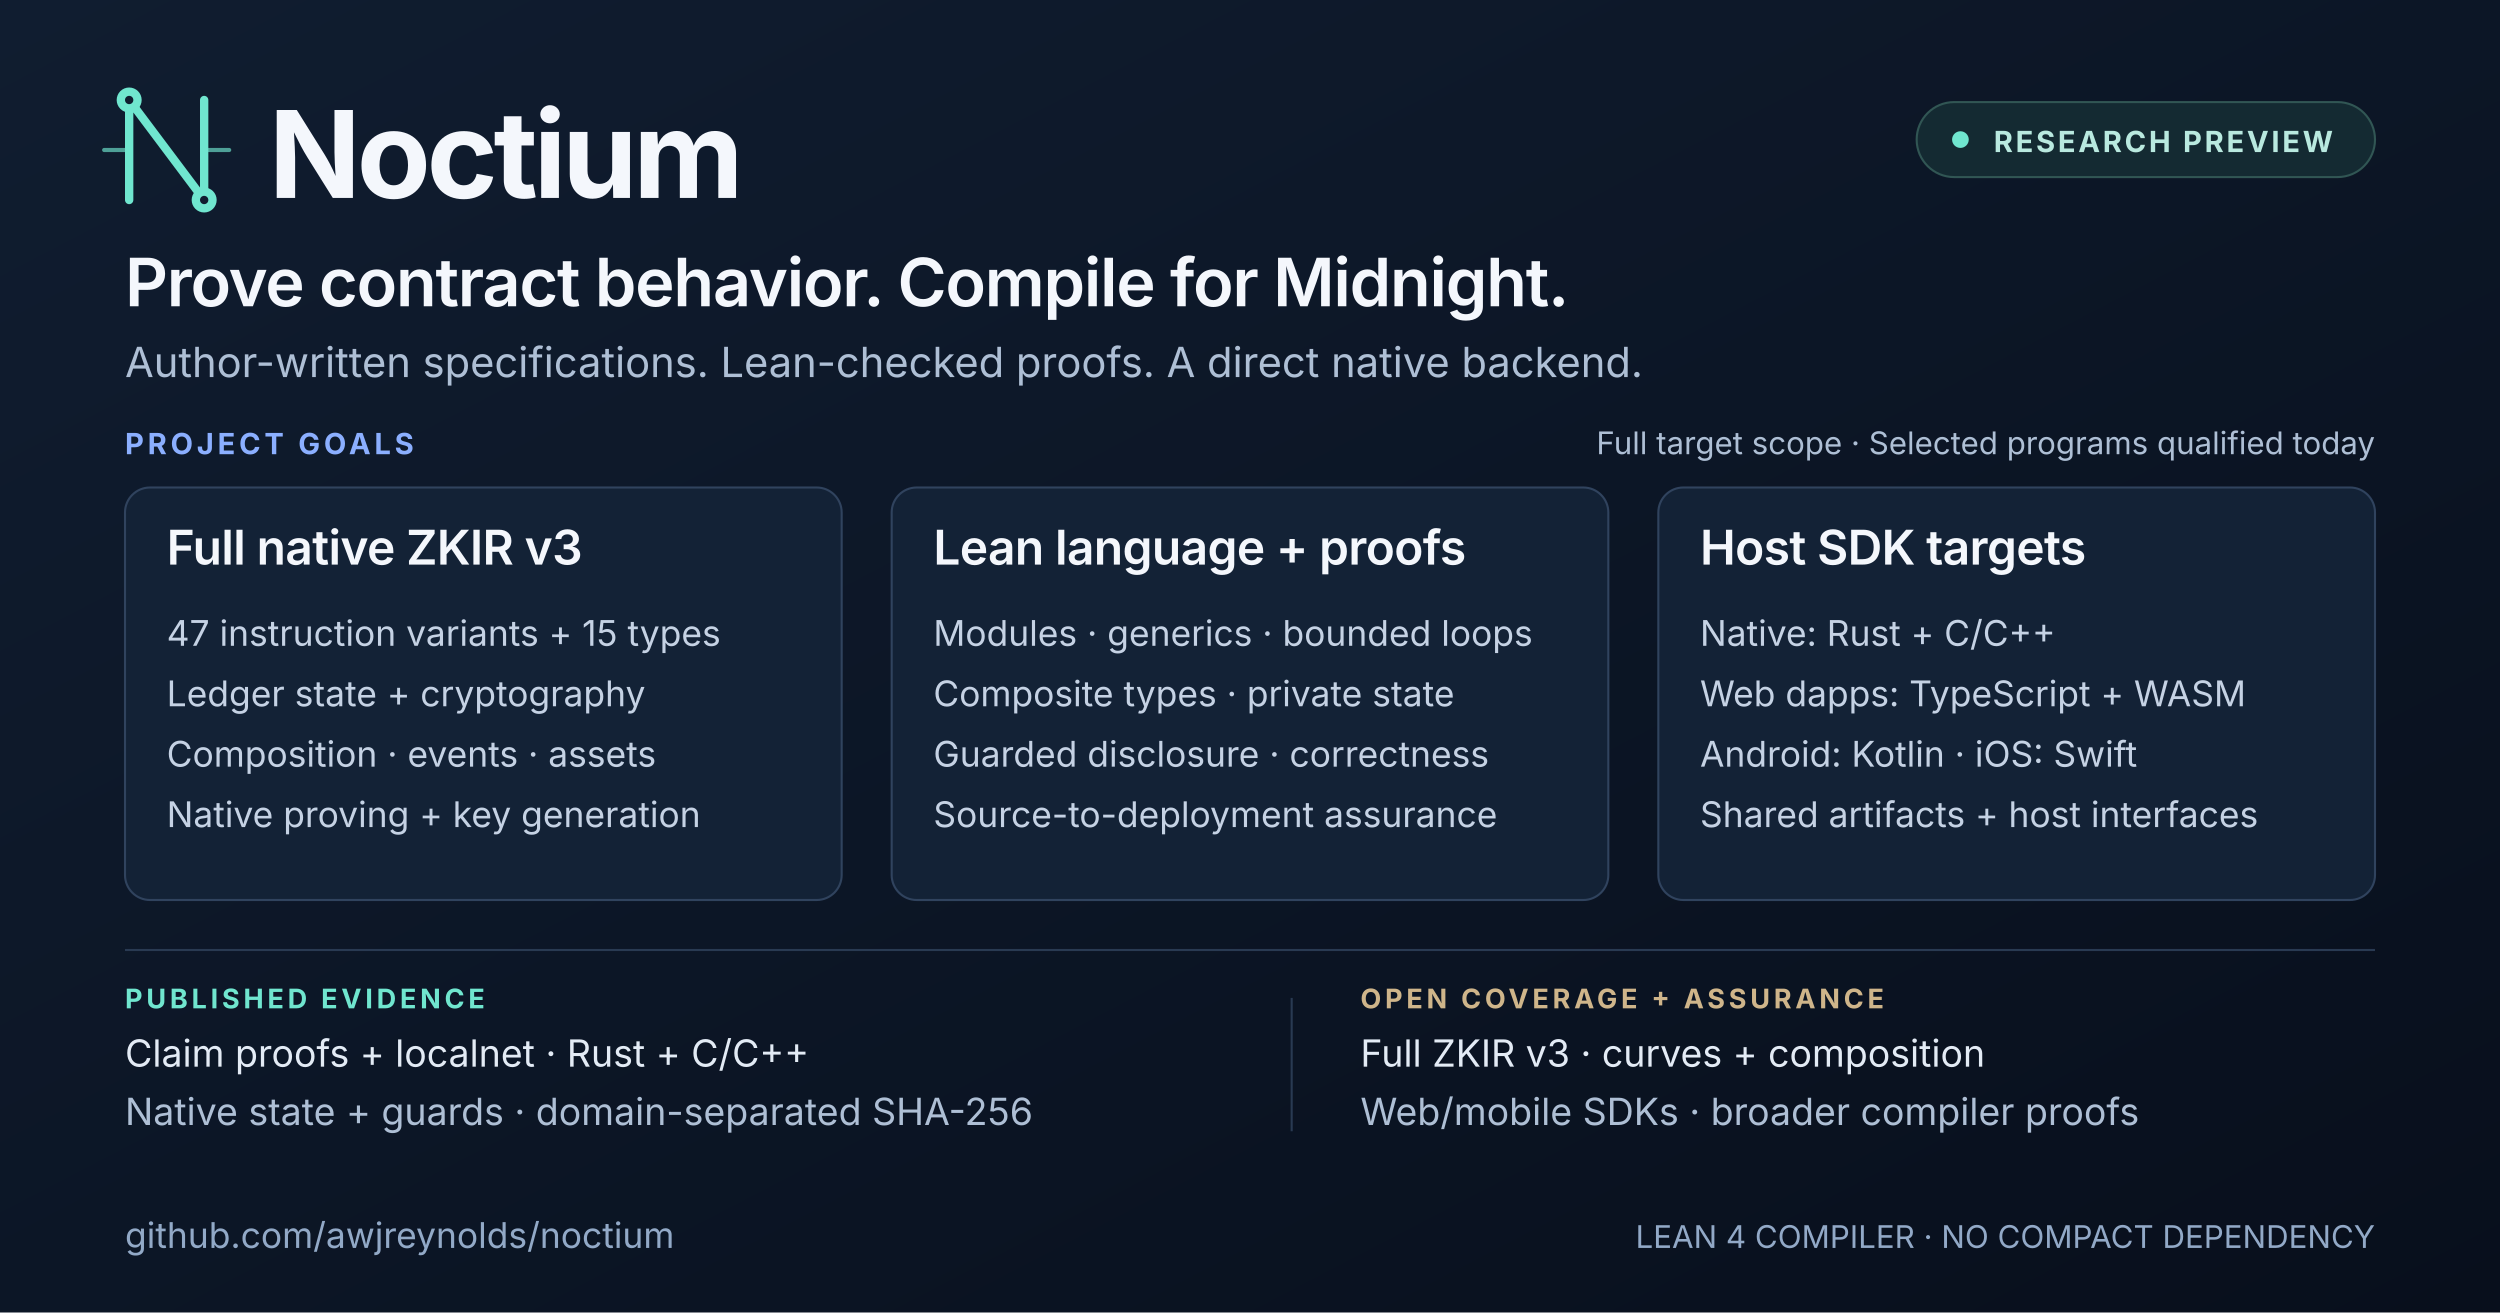
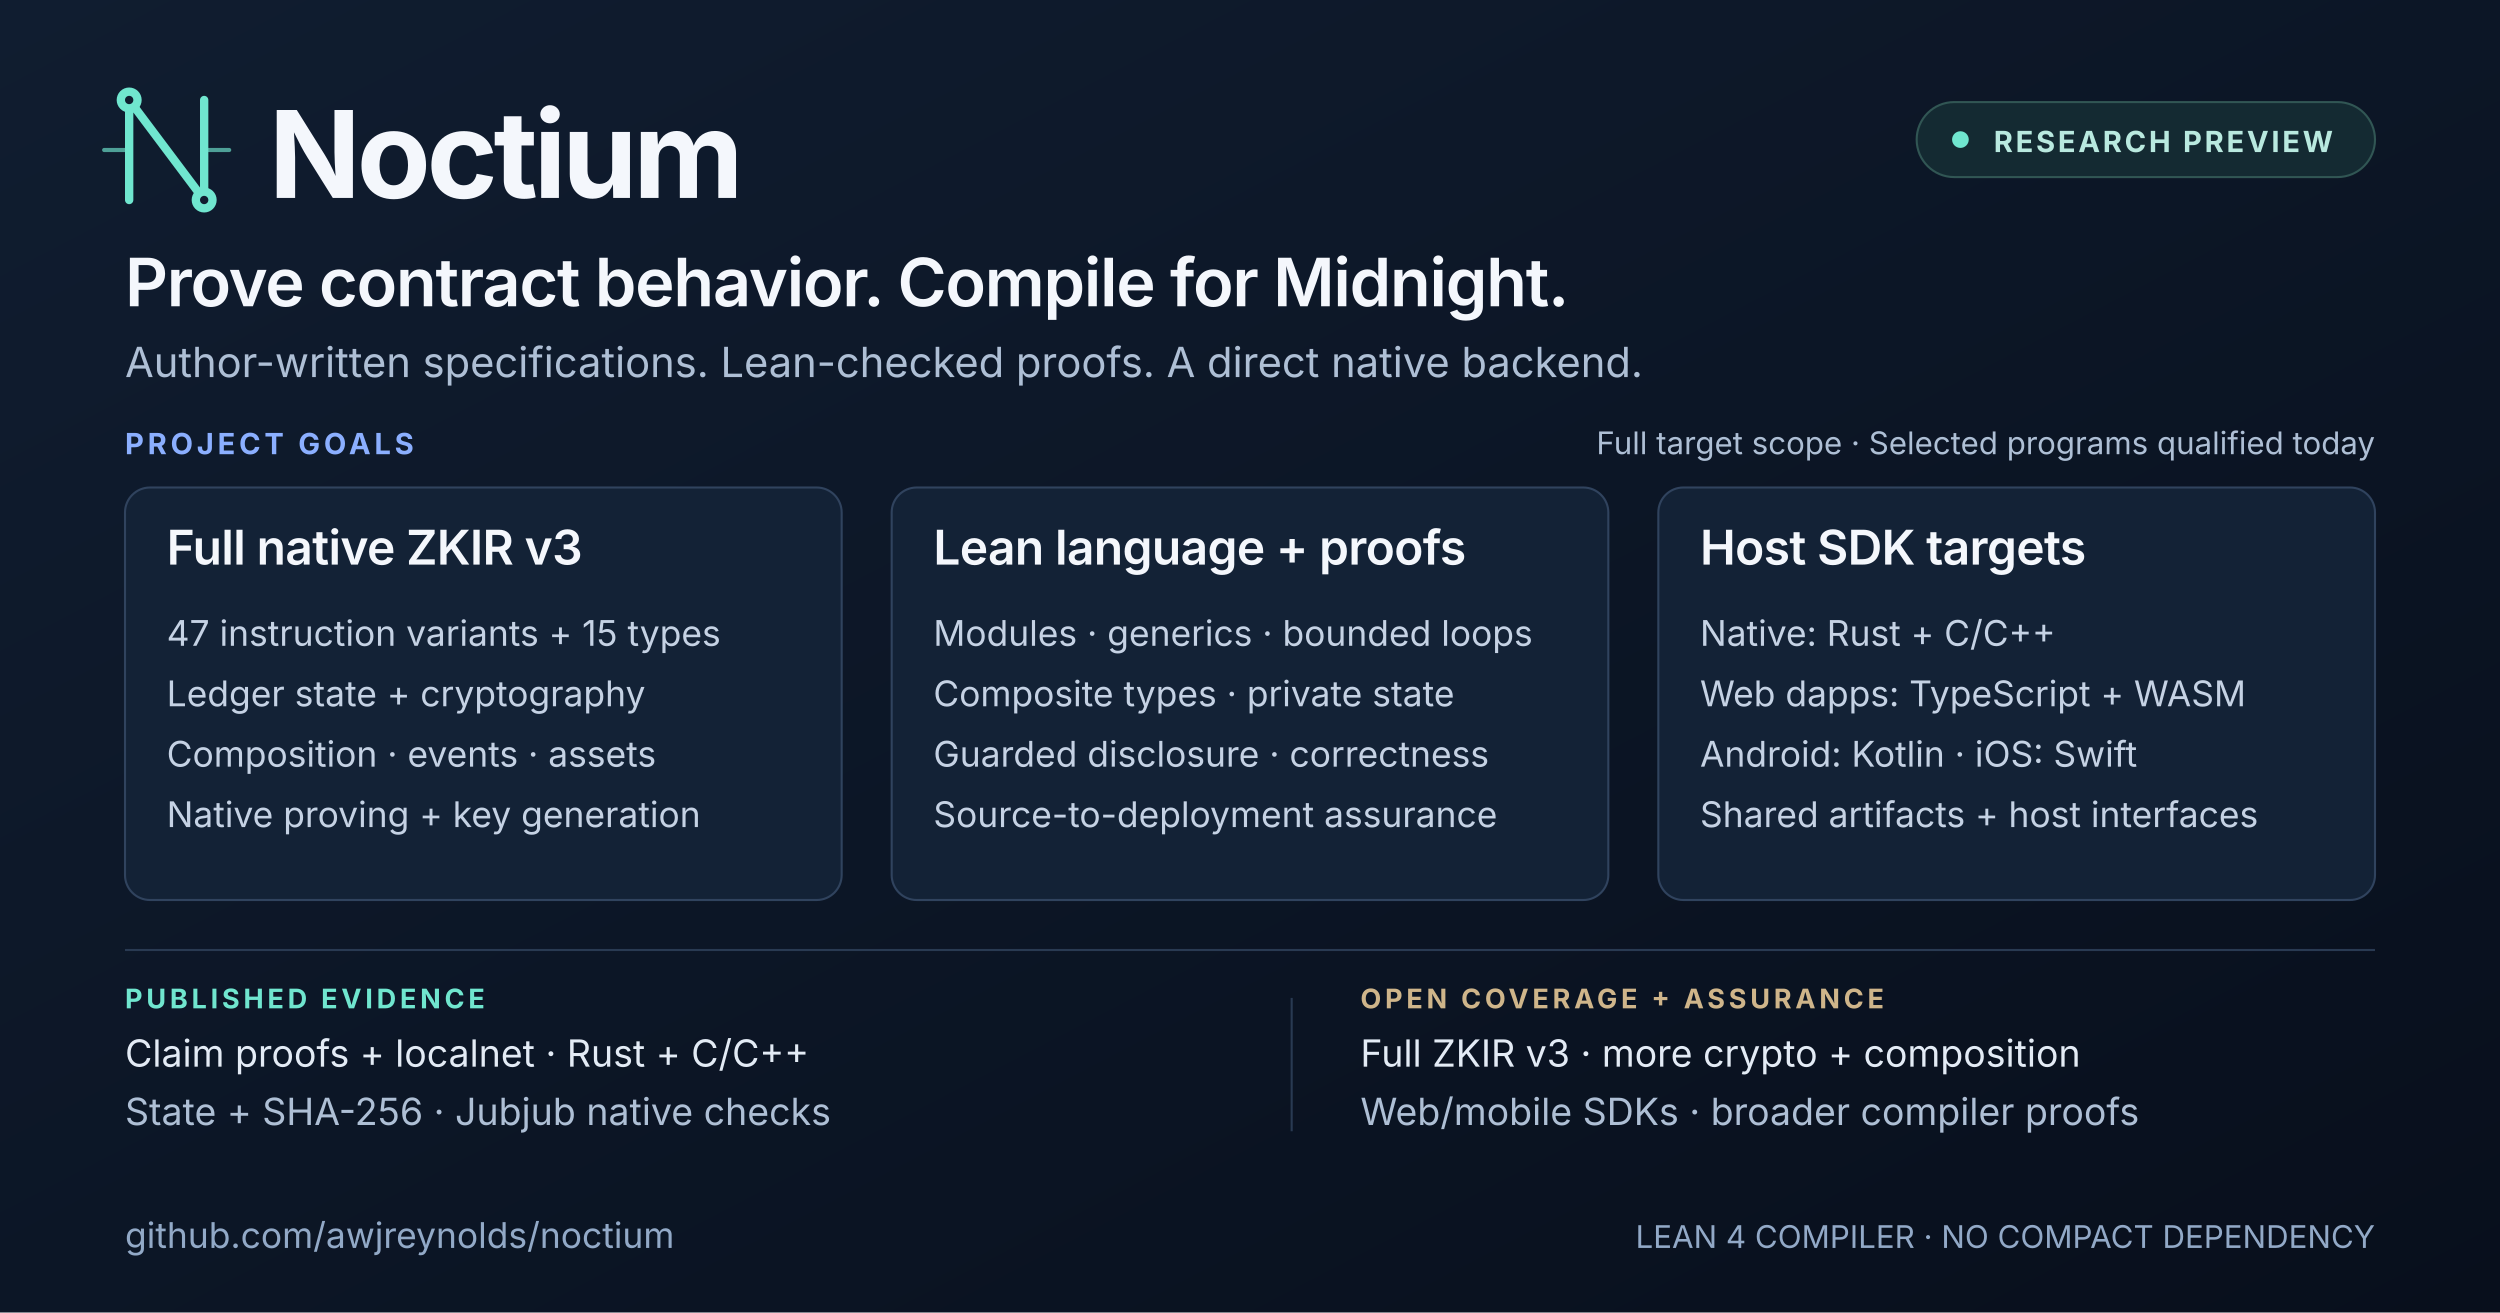
<svg xmlns="http://www.w3.org/2000/svg" width="1200" height="630" viewBox="0 0 1200 630" role="img" aria-labelledby="title description">
  <defs>
    <linearGradient id="background" x1="0" y1="0" x2="1" y2="1">
      <stop offset="0" stop-color="#101D30" />
      <stop offset="1" stop-color="#080F1C" />
    </linearGradient>
    <linearGradient id="accent" x1="0" y1="0" x2="1" y2="0">
      <stop offset="0" stop-color="#70E6CF" />
      <stop offset="1" stop-color="#8BAFFF" />
    </linearGradient>
  </defs>
  <rect width="1200" height="630" fill="url(#background)" />
  <path d="M0 2H1200" stroke="url(#accent)" stroke-width="4" />
  <g stroke="#70E6CF" stroke-width="4" fill="none" stroke-linecap="round" stroke-linejoin="round">
    <path d="M62 96V48L98 96V48" />
    <path d="M50 72H62M98 72H110" stroke-width="2" opacity="0.65" />
    <circle cx="62" cy="48" r="4" fill="#101D30" />
    <circle cx="98" cy="96" r="4" fill="#101D30" />
  </g>
  <g font-family="Inter, Arial, Helvetica, sans-serif">
    <text x="129" y="95" fill="#F4F7FC" font-size="58" font-weight="700" letter-spacing="-2">Noctium</text>
    <rect x="920" y="49" width="220" height="36" rx="18" fill="#142A32" stroke="#315654" />
    <circle cx="941" cy="67" r="4" fill="#70E6CF" />
    <text x="957" y="73" fill="#B9E9DF" font-size="14" font-weight="700" letter-spacing="1.3">RESEARCH PREVIEW</text>
    <text x="60" y="147" fill="#F4F7FC" font-size="32" font-weight="600" letter-spacing="-0.6">Prove contract behavior. Compile for Midnight.</text>
    <text x="60" y="181" fill="#AEBFD5" font-size="20">Author-written specifications. Lean-checked proofs. A direct native backend.</text>
    <text x="60" y="218" fill="#8BAFFF" font-size="14" font-weight="700" letter-spacing="1.8">PROJECT GOALS</text>
    <text x="1140" y="218" fill="#AEBFD5" font-size="15" text-anchor="end">Full target scope · Selected programs qualified today</text>
    <g fill="#132236" stroke="#30435E">
      <rect x="60" y="234" width="344" height="198" rx="12" />
      <rect x="428" y="234" width="344" height="198" rx="12" />
      <rect x="796" y="234" width="344" height="198" rx="12" />
    </g>
    <g fill="#F4F7FC" font-size="23" font-weight="600" letter-spacing="-0.3">
      <text x="80" y="271">Full native ZKIR v3</text>
      <text x="448" y="271">Lean language + proofs</text>
      <text x="816" y="271">Host SDK targets</text>
    </g>
    <g fill="#C5D2E4" font-size="17">
      <text x="80" y="310">47 instruction variants + 15 types</text>
      <text x="80" y="339">Ledger state + cryptography</text>
      <text x="80" y="368">Composition · events · assets</text>
      <text x="80" y="397">Native proving + key generation</text>
      <text x="448" y="310">Modules · generics · bounded loops</text>
      <text x="448" y="339">Composite types · private state</text>
      <text x="448" y="368">Guarded disclosure · correctness</text>
      <text x="448" y="397">Source-to-deployment assurance</text>
      <text x="816" y="310">Native: Rust + C/C++</text>
      <text x="816" y="339">Web dapps: TypeScript + WASM</text>
      <text x="816" y="368">Android: Kotlin · iOS: Swift</text>
      <text x="816" y="397">Shared artifacts + host interfaces</text>
    </g>
    <path d="M60 456H1140" stroke="#293A52" />
    <text x="60" y="484" fill="#70E6CF" font-size="13" font-weight="700" letter-spacing="1.8">PUBLISHED EVIDENCE</text>
    <text x="60" y="512" fill="#E3EBF5" font-size="18">Claim proofs + localnet · Rust + C/C++</text>
-     <text x="60" y="540" fill="#AEBFD5" font-size="18">Native state + guards · domain-separated SHA-256</text>
+     <text x="60" y="540" fill="#AEBFD5" font-size="18">State + SHA-256 · Jubjub native checks</text>
    <path d="M620 479V543" stroke="#293A52" />
    <text x="653" y="484" fill="#CFB58A" font-size="13" font-weight="700" letter-spacing="1.8">OPEN COVERAGE + ASSURANCE</text>
-     <text x="653" y="512" fill="#E3EBF5" font-size="18">Full ZKIR v3 · curves + composition</text>
+     <text x="653" y="512" fill="#E3EBF5" font-size="18">Full ZKIR v3 · more crypto + composition</text>
    <text x="653" y="540" fill="#AEBFD5" font-size="18">Web/mobile SDKs · broader compiler proofs</text>
    <text x="60" y="599" fill="#92A9C7" font-size="17">github.com/awjreynolds/noctium</text>
    <text x="1140" y="599" fill="#92A9C7" font-size="15" text-anchor="end">LEAN 4 COMPILER · NO COMPACT DEPENDENCY</text>
  </g>
</svg>
